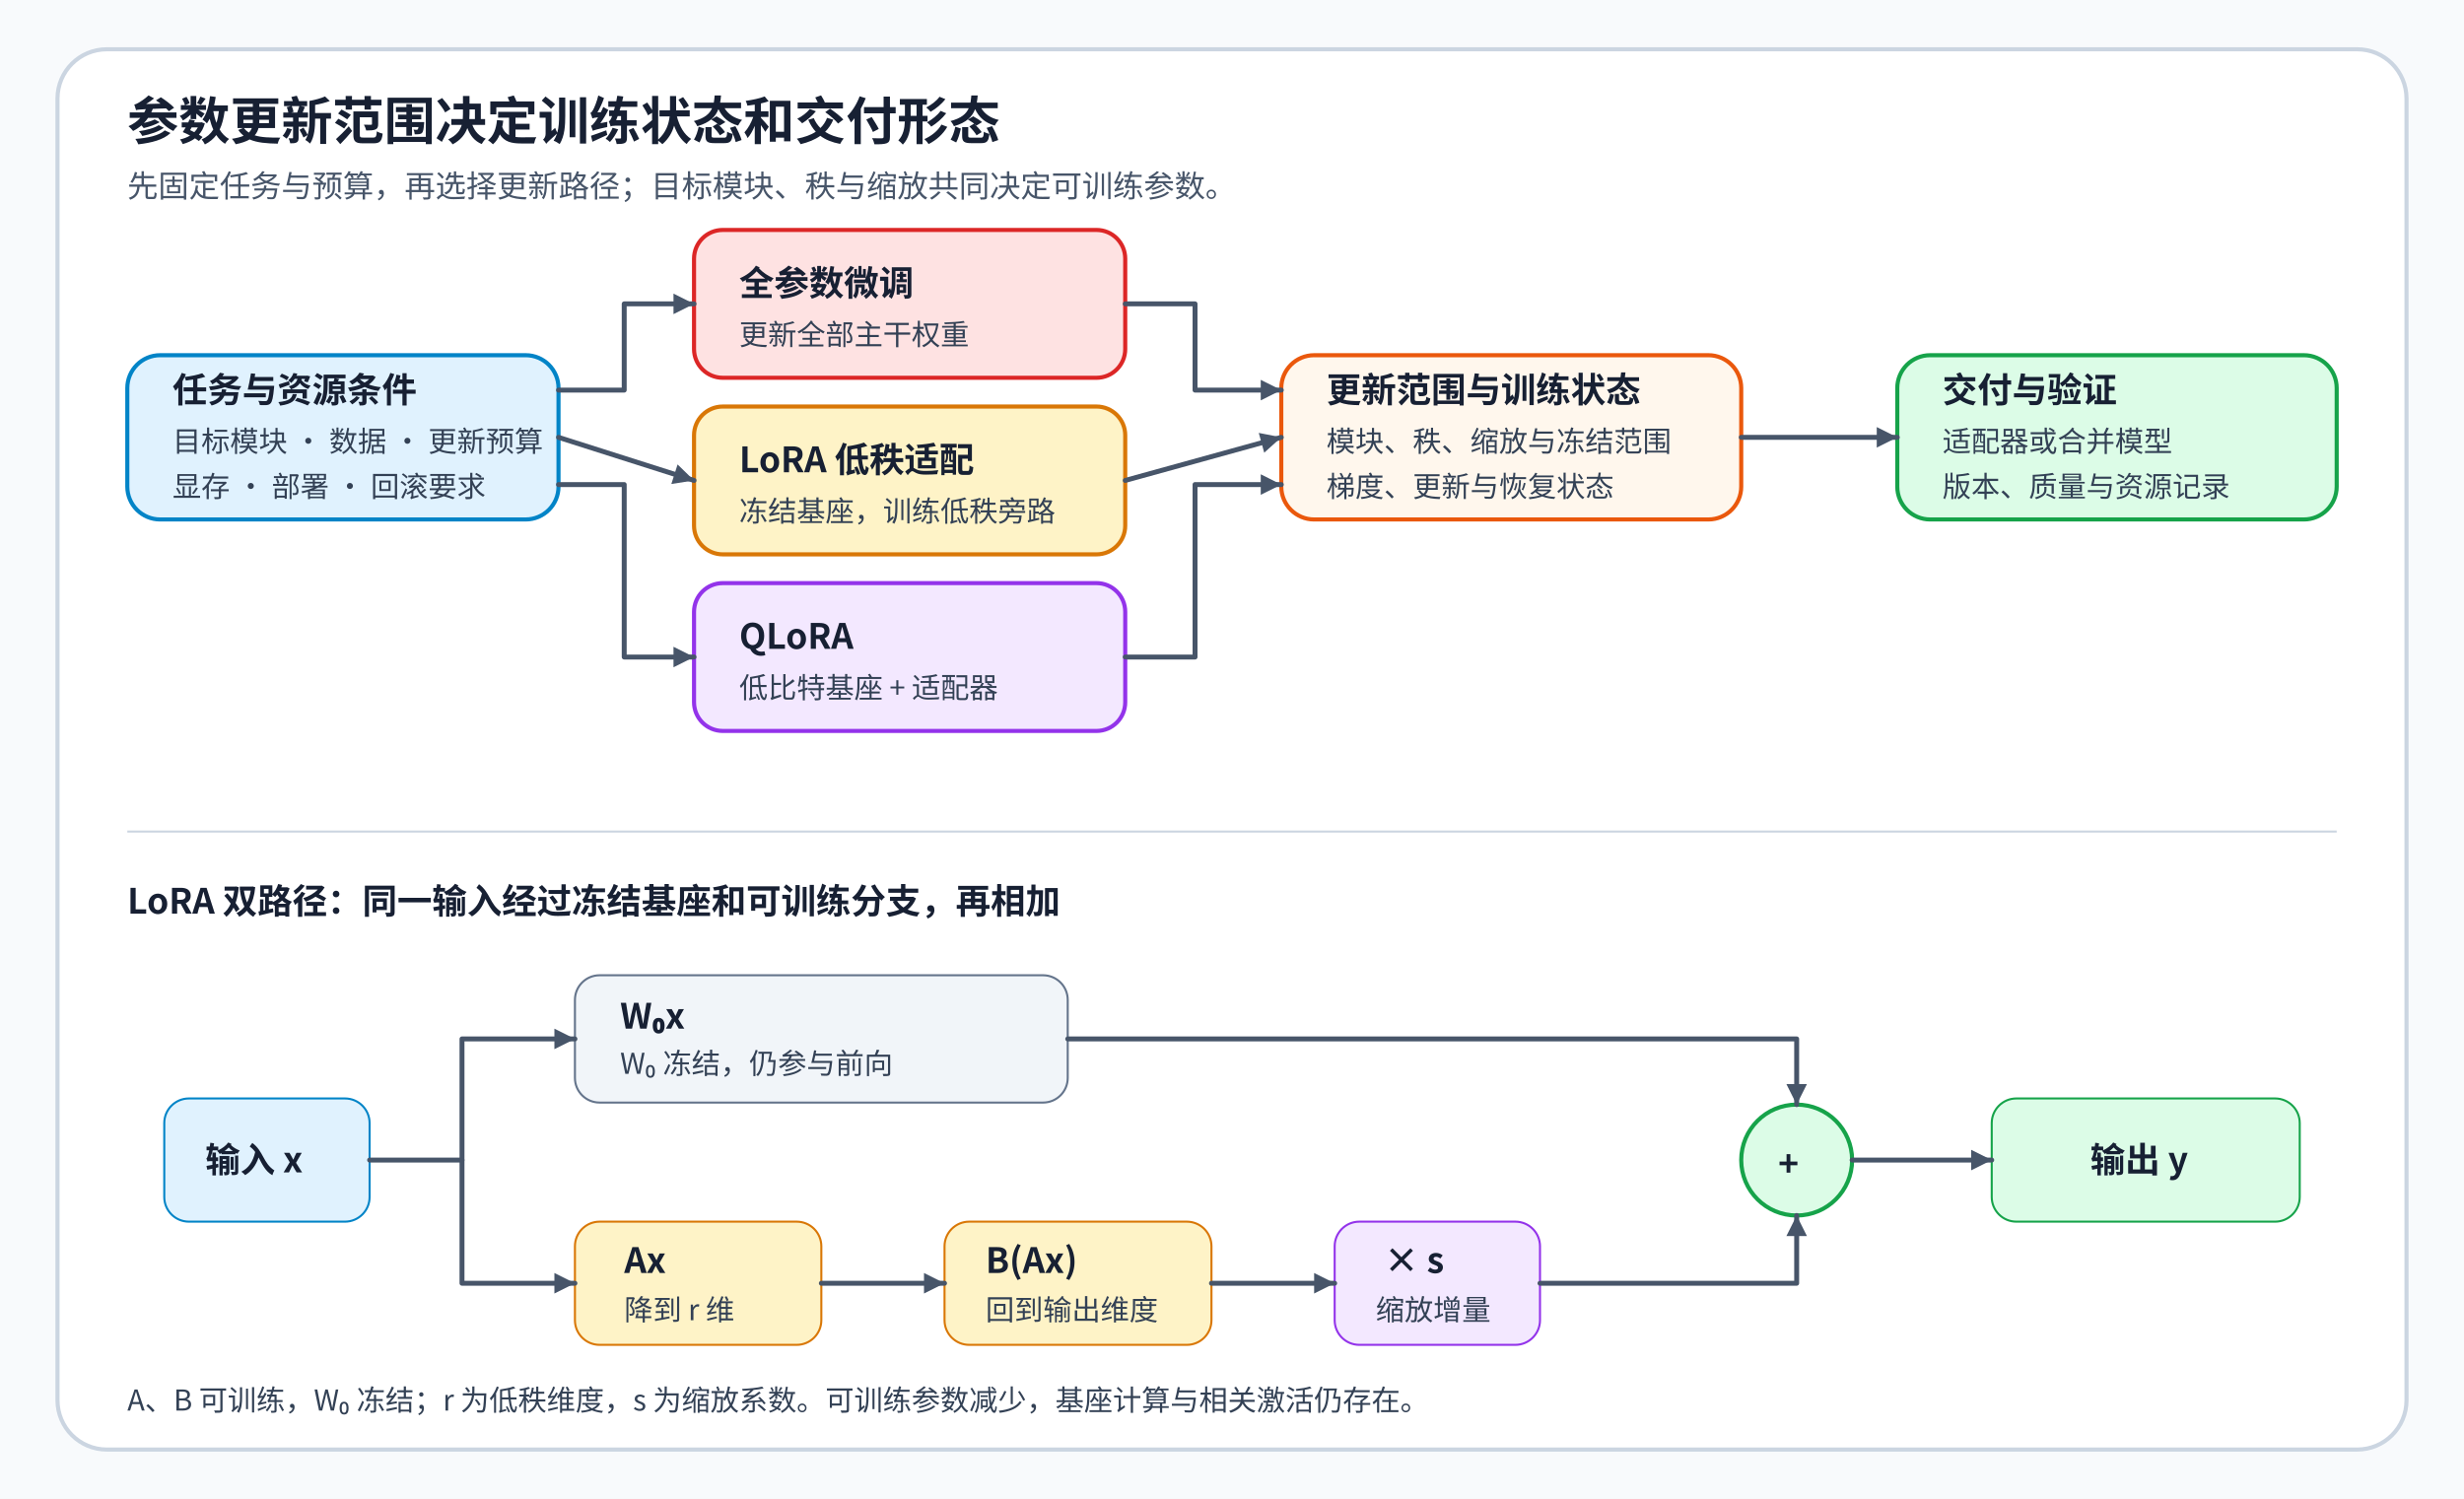
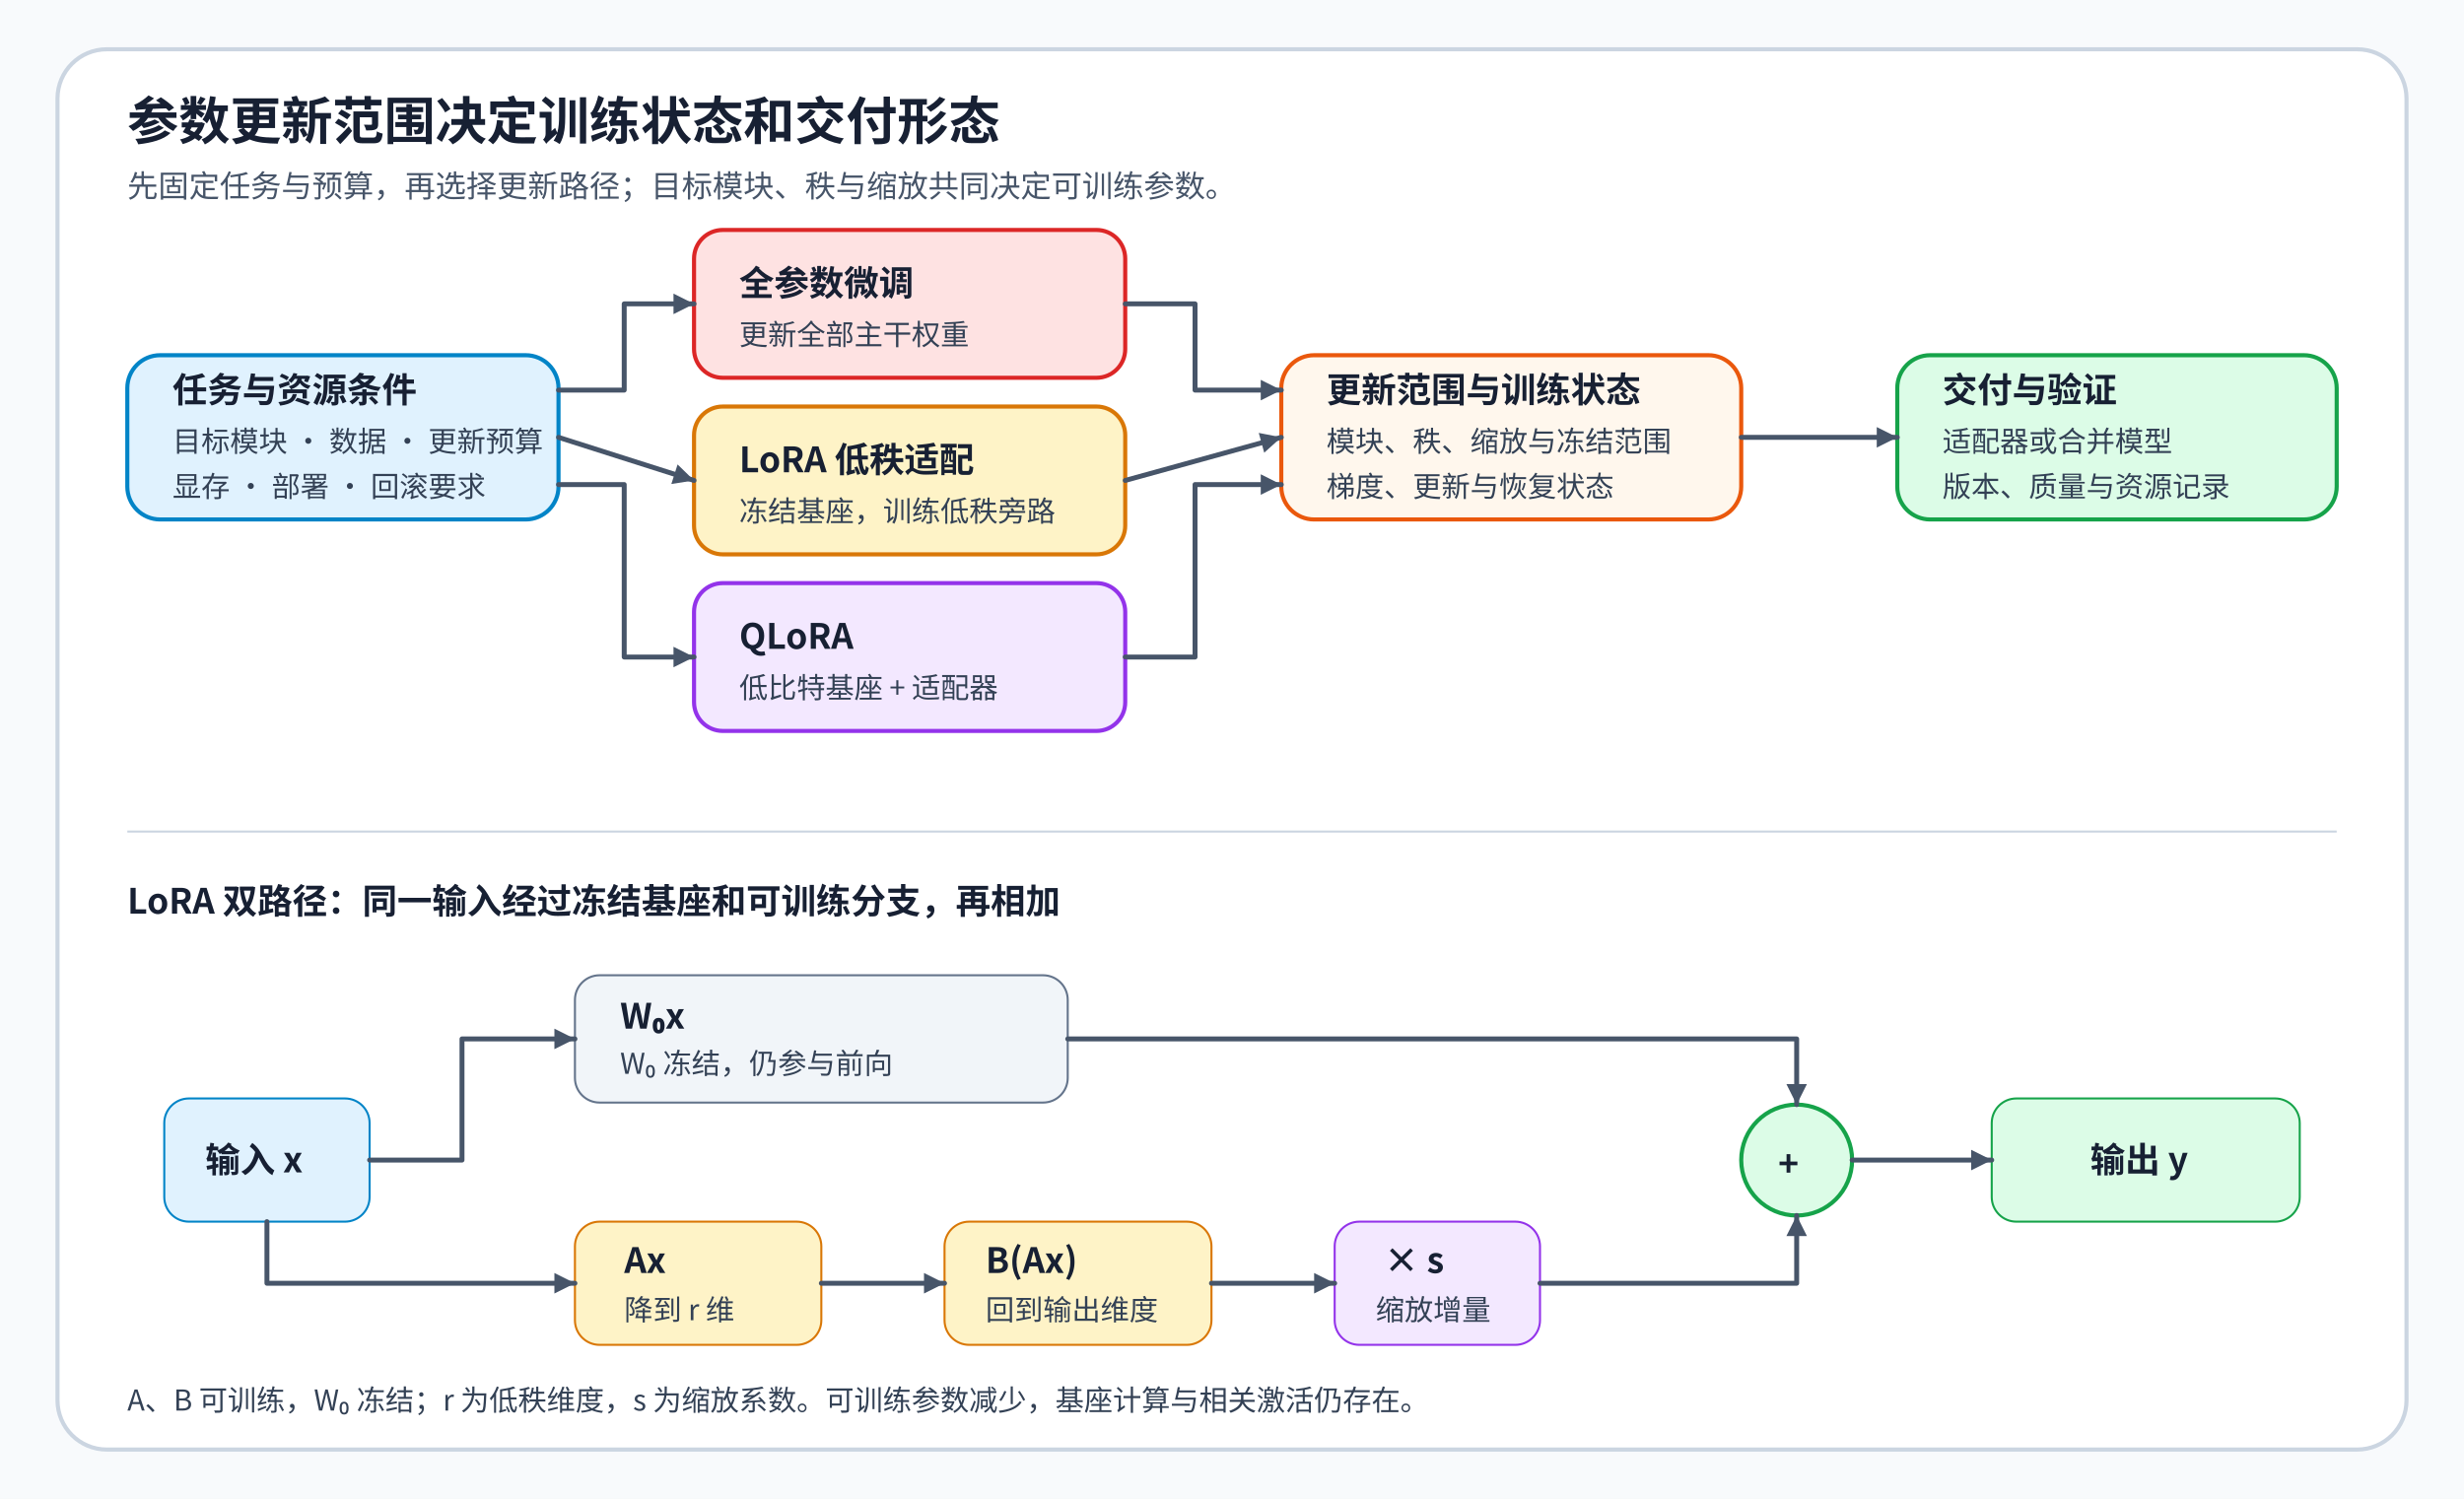
<svg xmlns="http://www.w3.org/2000/svg" width="1200" height="730" viewBox="0 0 1200 730" role="img" aria-labelledby="title desc">
  <defs>
    <marker id="a" markerWidth="10" markerHeight="10" refX="10" refY="5" orient="auto" markerUnits="userSpaceOnUse">
      <path d="M0 0L10 5L0 10Z" fill="#475569" />
    </marker>
    <style>.t{font-family:"Noto Sans CJK SC",sans-serif;font-size:25px;font-weight:700;fill:#172033}.s{font-family:"Noto Sans CJK SC",sans-serif;font-size:15px;font-weight:400;fill:#475569}.h{font-family:"Noto Sans CJK SC",sans-serif;font-size:17px;font-weight:700;fill:#172033}.c{font-family:"Noto Sans CJK SC",sans-serif;font-size:14px;font-weight:400;fill:#334155}.l{fill:none;stroke:#475569;stroke-width:2.4;stroke-linecap:round;stroke-linejoin:round;marker-end:url(#a)}</style>
  </defs>
  <rect width="1200" height="730" fill="#F8FAFC" />
  <rect x="28" y="24" width="1144" height="682" rx="24" fill="#FFF" stroke="#CBD5E1" stroke-width="2" />
  <text x="62" y="68" class="t">参数更新范围决定训练状态和交付形态</text>
  <text x="62" y="96" class="s">先固定任务与预算，再选择更新路径；目标模块、秩与缩放共同决定可训练参数。</text>
  <rect id="node-2" x="62" y="173" width="210" height="80" rx="16" fill="#E0F2FE" stroke="#0284C7" stroke-width="2" />
  <text x="84" y="196" class="h">任务与资源条件</text>
  <text x="84" y="220" class="c">目标模块 · 数据 · 更新预算</text>
  <text x="84" y="242" class="c">显存 · 部署 · 回滚要求</text>
  <rect id="node-3" x="338" y="112" width="210" height="72" rx="14" fill="#FEE2E2" stroke="#DC2626" stroke-width="2" />
  <text x="360" y="144" class="h">全参数微调</text>
  <text x="360" y="168" class="c">更新全部主干权重</text>
  <rect id="node-4" x="338" y="198" width="210" height="72" rx="14" fill="#FEF3C7" stroke="#D97706" stroke-width="2" />
  <text x="360" y="230" class="h">LoRA 低秩适配</text>
  <text x="360" y="254" class="c">冻结基座，训练低秩旁路</text>
  <rect id="node-5" x="338" y="284" width="210" height="72" rx="14" fill="#F3E8FF" stroke="#9333EA" stroke-width="2" />
  <text x="360" y="316" class="h">QLoRA</text>
  <text x="360" y="340" class="c">低比特基座 + 适配器</text>
  <rect id="node-6" x="624" y="173" width="224" height="80" rx="16" fill="#FFF7ED" stroke="#EA580C" stroke-width="2" />
  <text x="646" y="196" class="h">更新范围与训练状态</text>
  <text x="646" y="220" class="c">模块、秩、缩放与冻结范围</text>
  <text x="646" y="242" class="c">梯度、更新与恢复状态</text>
  <rect id="node-7" x="924" y="173" width="214" height="80" rx="16" fill="#DCFCE7" stroke="#16A34A" stroke-width="2" />
  <text x="946" y="196" class="h">交付与验证</text>
  <text x="946" y="220" class="c">适配器或合并模型</text>
  <text x="946" y="242" class="c">版本、质量与资源记录</text>
  <path d="M272 190H304V148H338" data-source="node-2" data-target="node-3" class="l" />
  <path d="M272 213L338 234" data-source="node-2" data-target="node-4" class="l" />
  <path d="M272 236H304V320H338" data-source="node-2" data-target="node-5" class="l" />
  <path d="M548 148H582V190H624" data-source="node-3" data-target="node-6" class="l" />
  <path d="M548 234L624 213" data-source="node-4" data-target="node-6" class="l" />
  <path d="M548 320H582V236H624" data-source="node-5" data-target="node-6" class="l" />
  <path d="M848 213H924" data-source="node-6" data-target="node-7" class="l" />
  <path d="M62 405H1138" stroke="#CBD5E1" />
  <text x="62" y="445" class="h">LoRA 双路径：同一输入经过冻结基座和可训练分支，再相加</text>
  <rect id="input" x="80" y="535" width="100" height="60" rx="12" fill="#E0F2FE" stroke="#0284C7" />
  <text x="100" y="571" class="h">输入 x</text>
  <rect id="base" x="280" y="475" width="240" height="62" rx="12" fill="#F1F5F9" stroke="#64748B" />
  <text x="302" y="501" class="h">W₀x</text>
  <text x="302" y="523" class="c">W₀ 冻结，仍参与前向</text>
  <rect id="lora-a" x="280" y="595" width="120" height="60" rx="12" fill="#FEF3C7" stroke="#D97706" />
  <text x="304" y="620" class="h">Ax</text>
  <text x="304" y="643" class="c">降到 r 维</text>
  <rect id="lora-b" x="460" y="595" width="130" height="60" rx="12" fill="#FEF3C7" stroke="#D97706" />
  <text x="480" y="620" class="h">B(Ax)</text>
  <text x="480" y="643" class="c">回到输出维度</text>
  <rect id="scale" x="650" y="595" width="100" height="60" rx="12" fill="#F3E8FF" stroke="#9333EA" />
  <text x="674" y="620" class="h">× s</text>
  <text x="670" y="643" class="c">缩放增量</text>
  <circle id="sum" cx="875" cy="565" r="27" fill="#DCFCE7" stroke="#16A34A" stroke-width="2" />
  <text x="866" y="573" class="h">+</text>
  <rect id="output" x="970" y="535" width="150" height="60" rx="12" fill="#DCFCE7" stroke="#16A34A" />
  <text x="1018" y="571" class="h">输出 y</text>
  <path data-source="input" data-target="base" d="M180 565H225V506H280" class="l" />
-   <path data-source="input" data-target="lora-a" d="M225 565V625H280" class="l" />
+   <path data-source="input" data-target="lora-a" d="M130 595V625H280" class="l" />
  <path data-source="base" data-target="sum" d="M520 506H875V538" class="l" />
  <path data-source="lora-a" data-target="lora-b" d="M400 625H460" class="l" />
  <path data-source="lora-b" data-target="scale" d="M590 625H650" class="l" />
  <path data-source="scale" data-target="sum" d="M750 625H875V592" class="l" />
  <path data-source="sum" data-target="output" d="M902 565H970" class="l" />
  <text x="62" y="687" class="c">A、B 可训练，W₀ 冻结；r 为低秩维度，s 为缩放系数。可训练参数减少，基座计算与相关激活仍存在。</text>
</svg>
